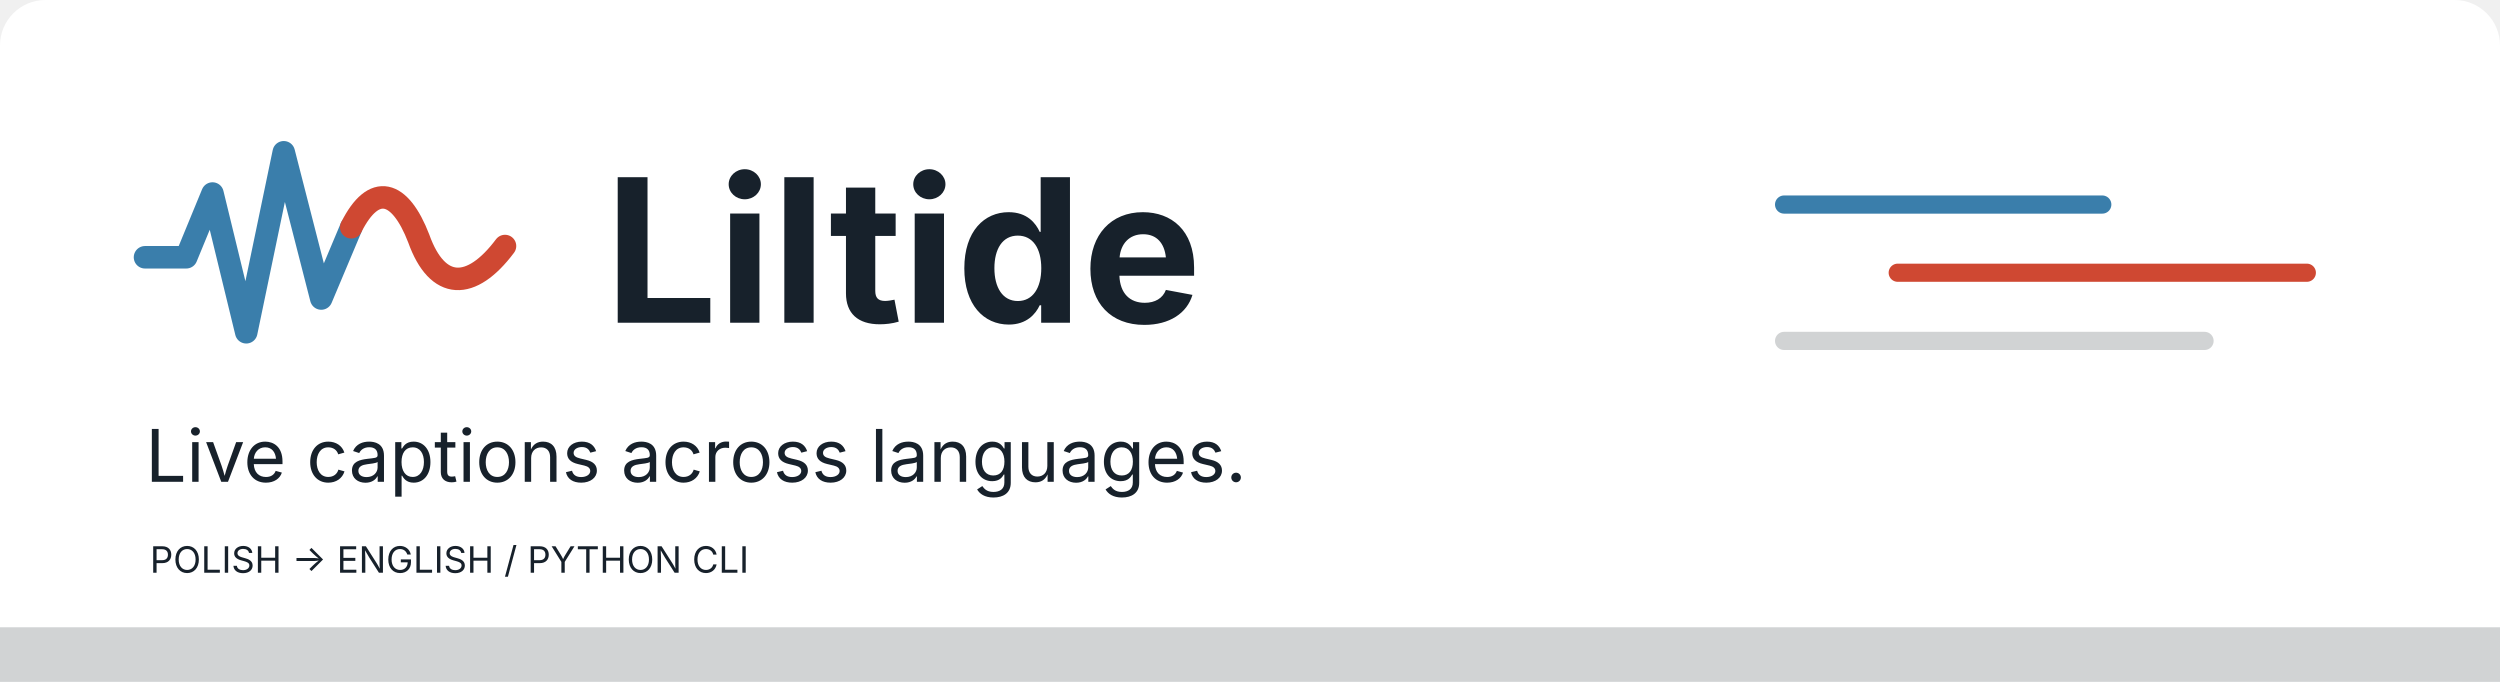
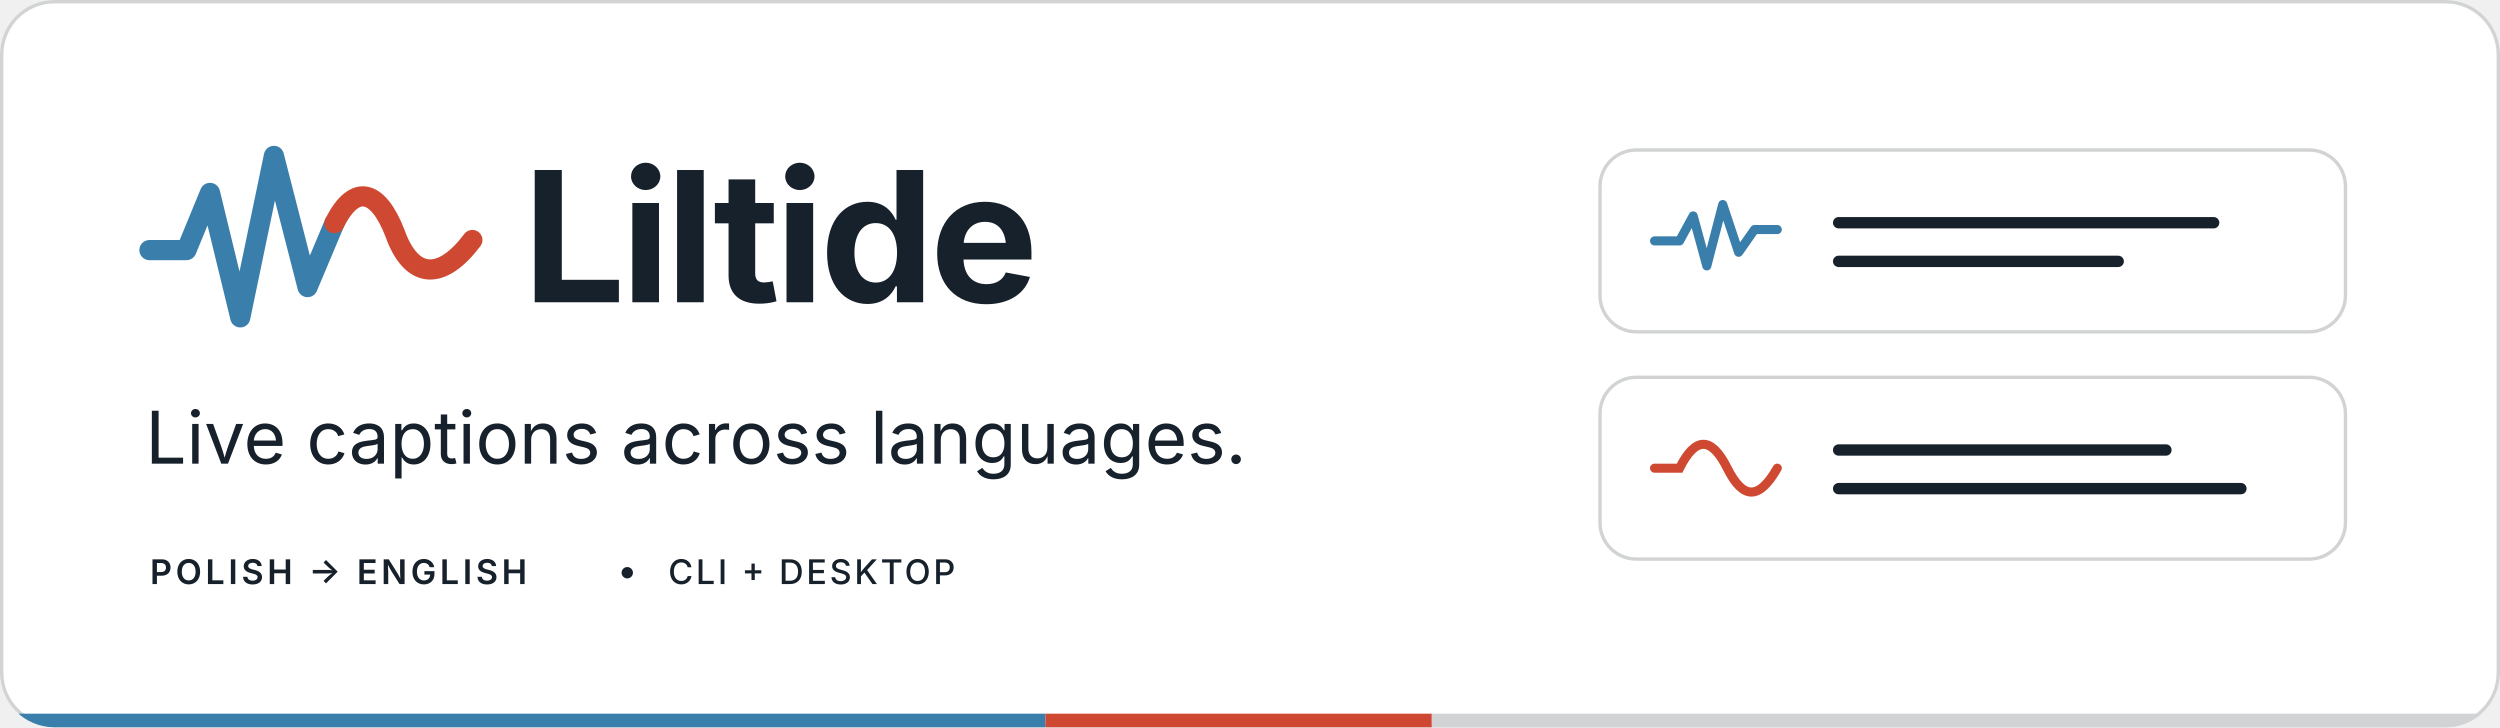
- <svg xmlns="http://www.w3.org/2000/svg" width="1100" height="300" viewBox="0 0 1100 300" role="img" aria-labelledby="title desc">
-   <rect width="1100" height="300" rx="20" fill="#ffffff" />
-   <rect x="0" y="276" width="1100" height="24" fill="#d1d3d4" />
-   <g transform="translate(44 34) scale(1.65)" fill="none" stroke-width="6" stroke-linecap="round" stroke-linejoin="round">
-     <path d="M 12 48 H 23 L 30 31 L 39 68 L 49 20 L 59 59 L 67 40" stroke="#3a7eab" />
-     <path d="M 67 40 C 73 28 80 30 85 43 C 90 57 99 57 108 45" stroke="#cf4832" />
+ <svg xmlns="http://www.w3.org/2000/svg" width="1100" height="320" viewBox="0 0 1100 320" role="img" aria-labelledby="title desc">
+   <defs>
+     <clipPath id="frame">
+       <rect width="1100" height="320" rx="24" />
+     </clipPath>
+   </defs>
+   <g clip-path="url(#frame)">
+     <rect width="1100" height="320" fill="#ffffff" />
+     <rect x="0.75" y="0.75" width="1098.5" height="318.5" rx="23.25" fill="none" stroke="#d1d3d4" stroke-width="1.5" />
+     <g transform="translate(48 39) scale(1.48)" fill="none" stroke-width="6" stroke-linecap="round" stroke-linejoin="round">
+       <path d="M 12 48 H 23 L 30 31 L 39 68 L 49 20 L 59 59 L 67 40" stroke="#3a7eab" />
+       <path d="M 67 40 C 73 28 80 30 85 43 C 90 57 99 57 108 45" stroke="#cf4832" />
+     </g>
+     <g font-family="system-ui, -apple-system, BlinkMacSystemFont, Segoe UI, sans-serif" fill="#17212b">
+       <text x="230" y="133" font-size="80" font-weight="650" letter-spacing="-2">Liltide</text>
+       <text x="64" y="204" font-size="32">Live captions across languages.</text>
+       <text x="66" y="257" font-size="15" font-weight="600" letter-spacing="1.6">POLISH → ENGLISH</text>
+       <circle cx="276" cy="252" r="2.5" />
+       <text x="294" y="257" font-size="15" font-weight="500" letter-spacing="1.2">CLI + DESKTOP</text>
+     </g>
+     <g transform="translate(704 66)" fill="none" stroke-linecap="round">
+       <rect width="328" height="80" rx="16" stroke="#d1d3d4" stroke-width="1.5" />
+       <rect y="100" width="328" height="80" rx="16" stroke="#d1d3d4" stroke-width="1.5" />
+       <path d="M 24 40 H 35 L 41 29 L 47 51 L 54 24 L 61 45 L 68 35 H 78" stroke="#3a7eab" stroke-width="4" stroke-linejoin="round" />
+       <path d="M 24 140 H 35 C 42 126 49 126 56 140 S 70 154 78 140" stroke="#cf4832" stroke-width="4" />
+       <path d="M 105 32 H 270 M 105 49 H 228" stroke="#17212b" stroke-width="5" />
+       <path d="M 105 132 H 249 M 105 149 H 282" stroke="#17212b" stroke-width="5" />
+     </g>
+     <path d="M 0 317 H 460" stroke="#3a7eab" stroke-width="6" />
+     <path d="M 460 317 H 630" stroke="#cf4832" stroke-width="6" />
+     <path d="M 630 317 H 1100" stroke="#d1d3d4" stroke-width="6" />
  </g>
-   <text x="266" y="142" font-family="system-ui, -apple-system, BlinkMacSystemFont, Segoe UI, sans-serif" font-size="88" font-weight="650" fill="#17212b">Liltide</text>
-   <text x="64" y="212" font-family="system-ui, -apple-system, BlinkMacSystemFont, Segoe UI, sans-serif" font-size="32" font-weight="400" fill="#17212b">Live captions across languages.</text>
-   <text x="66" y="252" font-family="system-ui, -apple-system, BlinkMacSystemFont, Segoe UI, sans-serif" font-size="16" font-weight="400" fill="#17212b">POLISH → ENGLISH  /  PYTHON CLI</text>
-   <path d="M 785 90 H 925" stroke="#3a7eab" stroke-width="8" stroke-linecap="round" />
-   <path d="M 835 120 H 1015" stroke="#cf4832" stroke-width="8" stroke-linecap="round" />
-   <path d="M 785 150 H 970" stroke="#d1d3d4" stroke-width="8" stroke-linecap="round" />
</svg>
